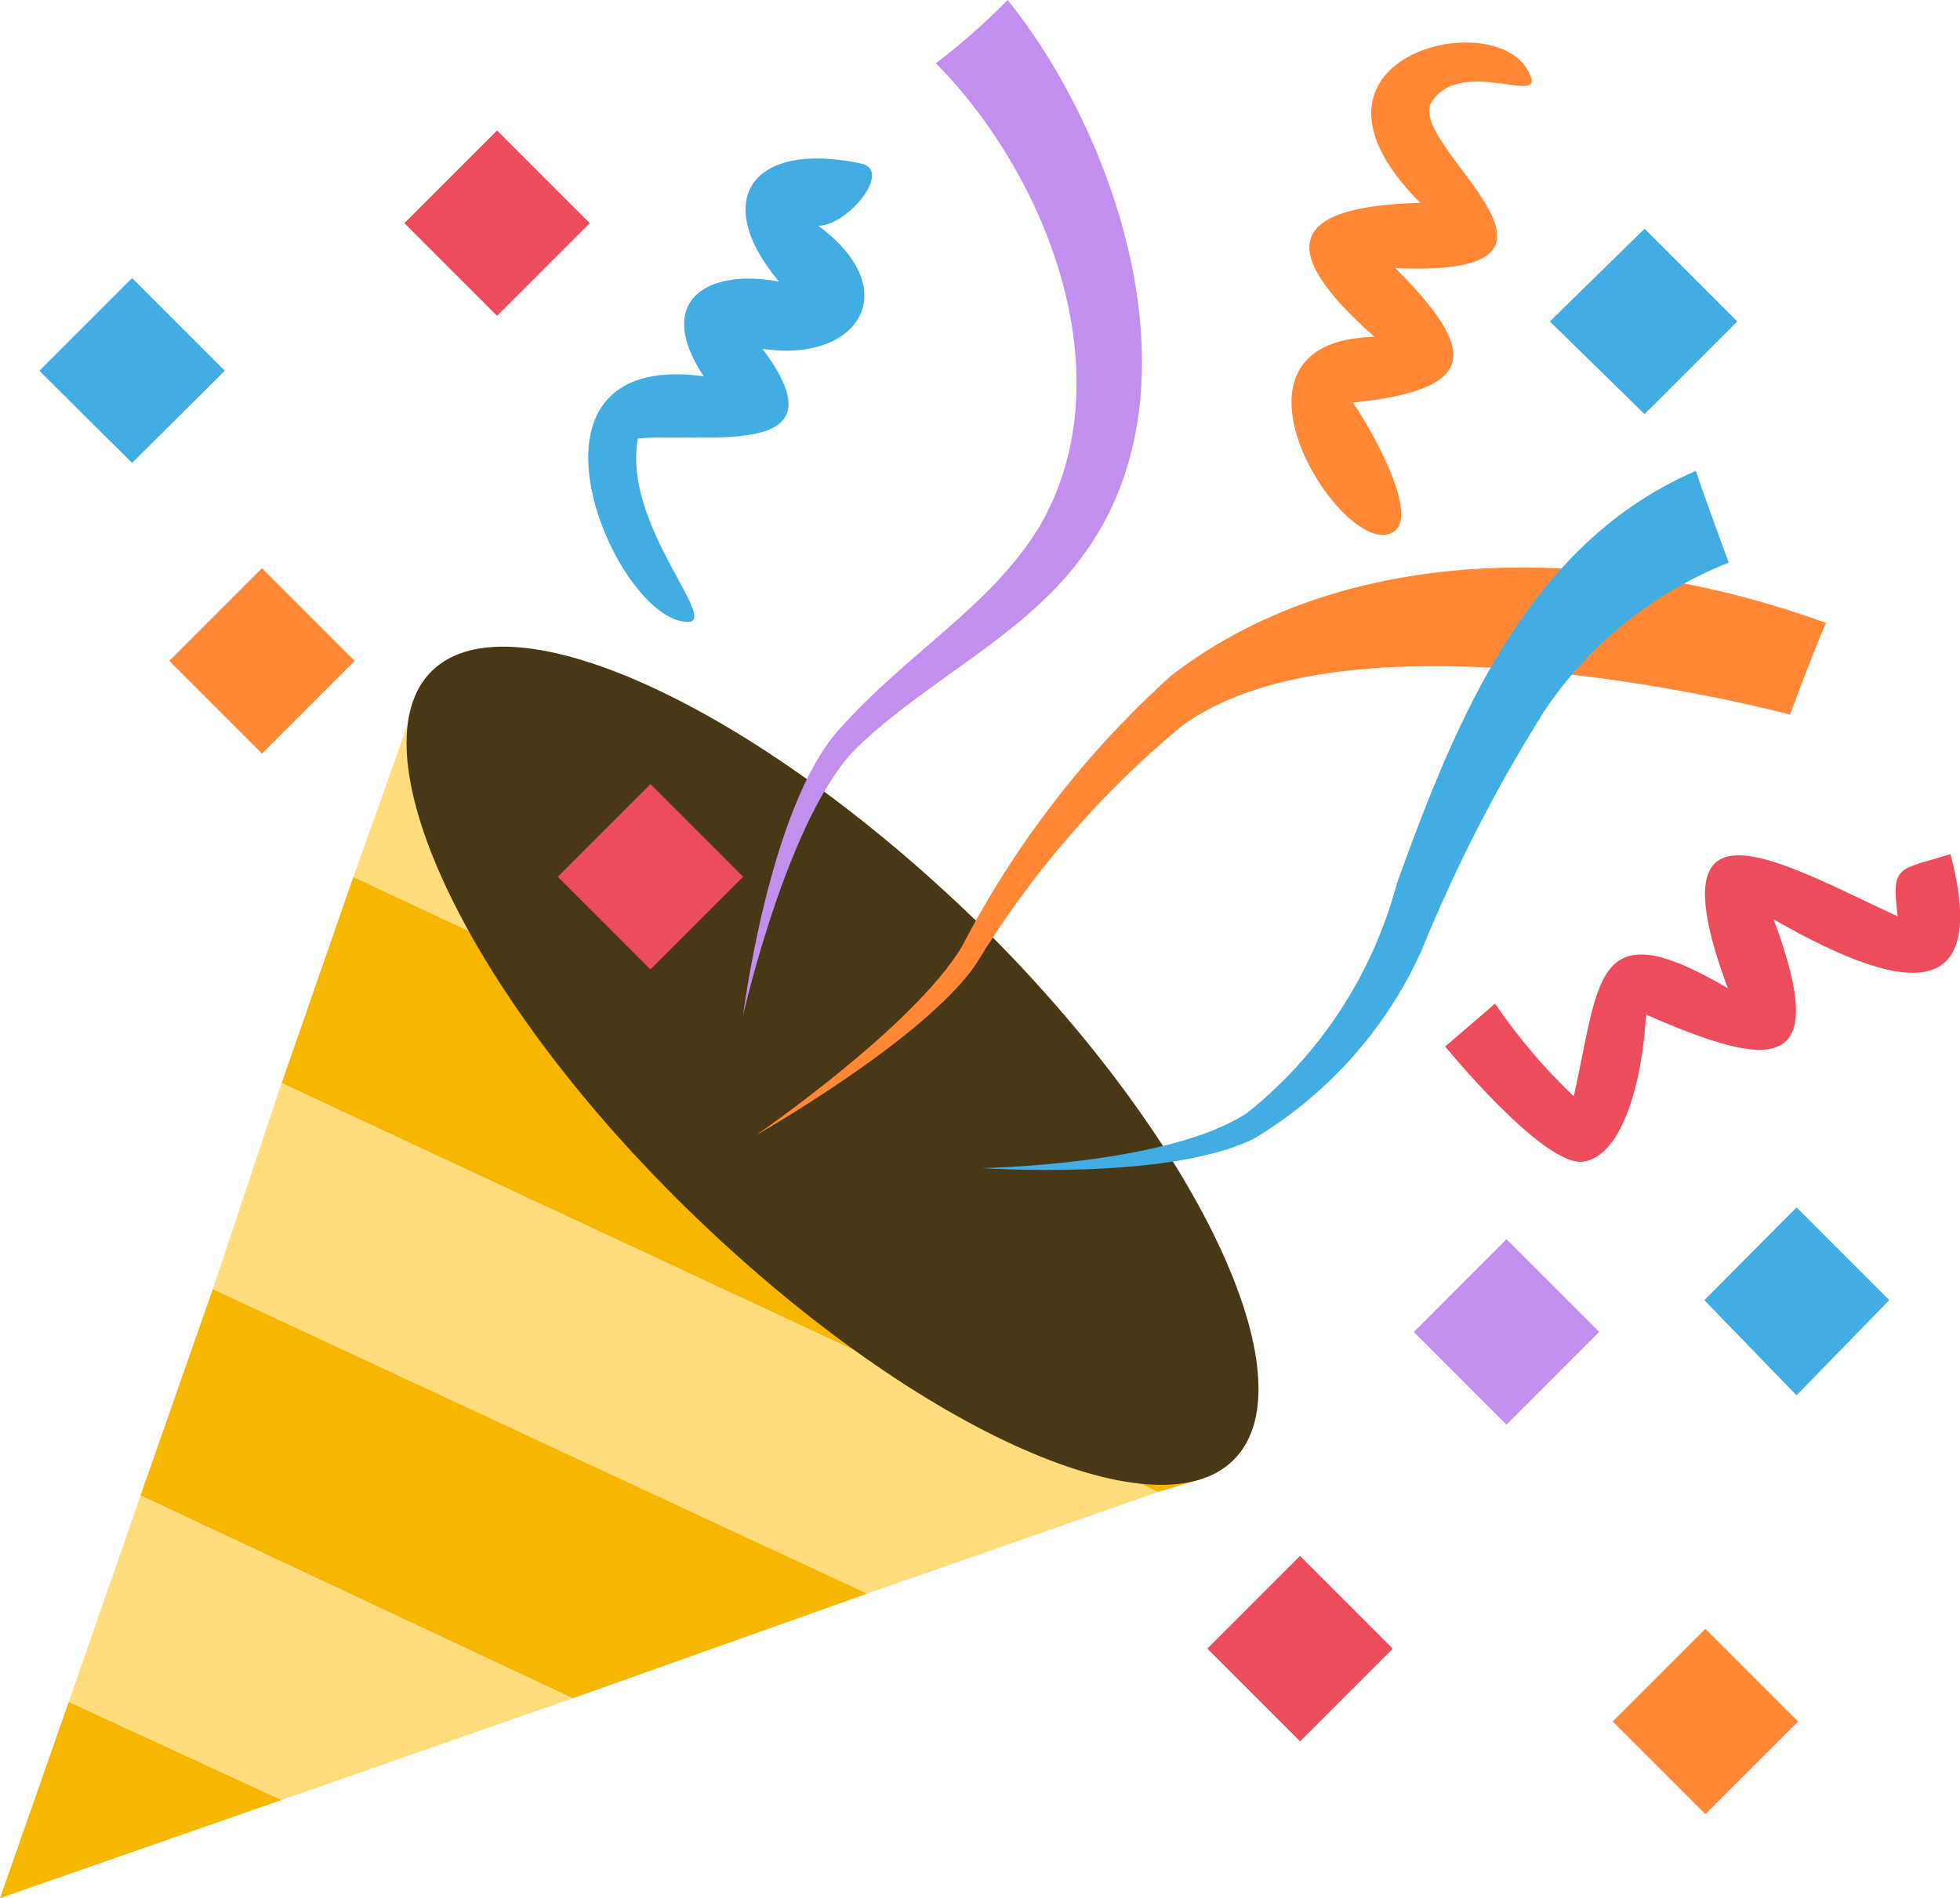
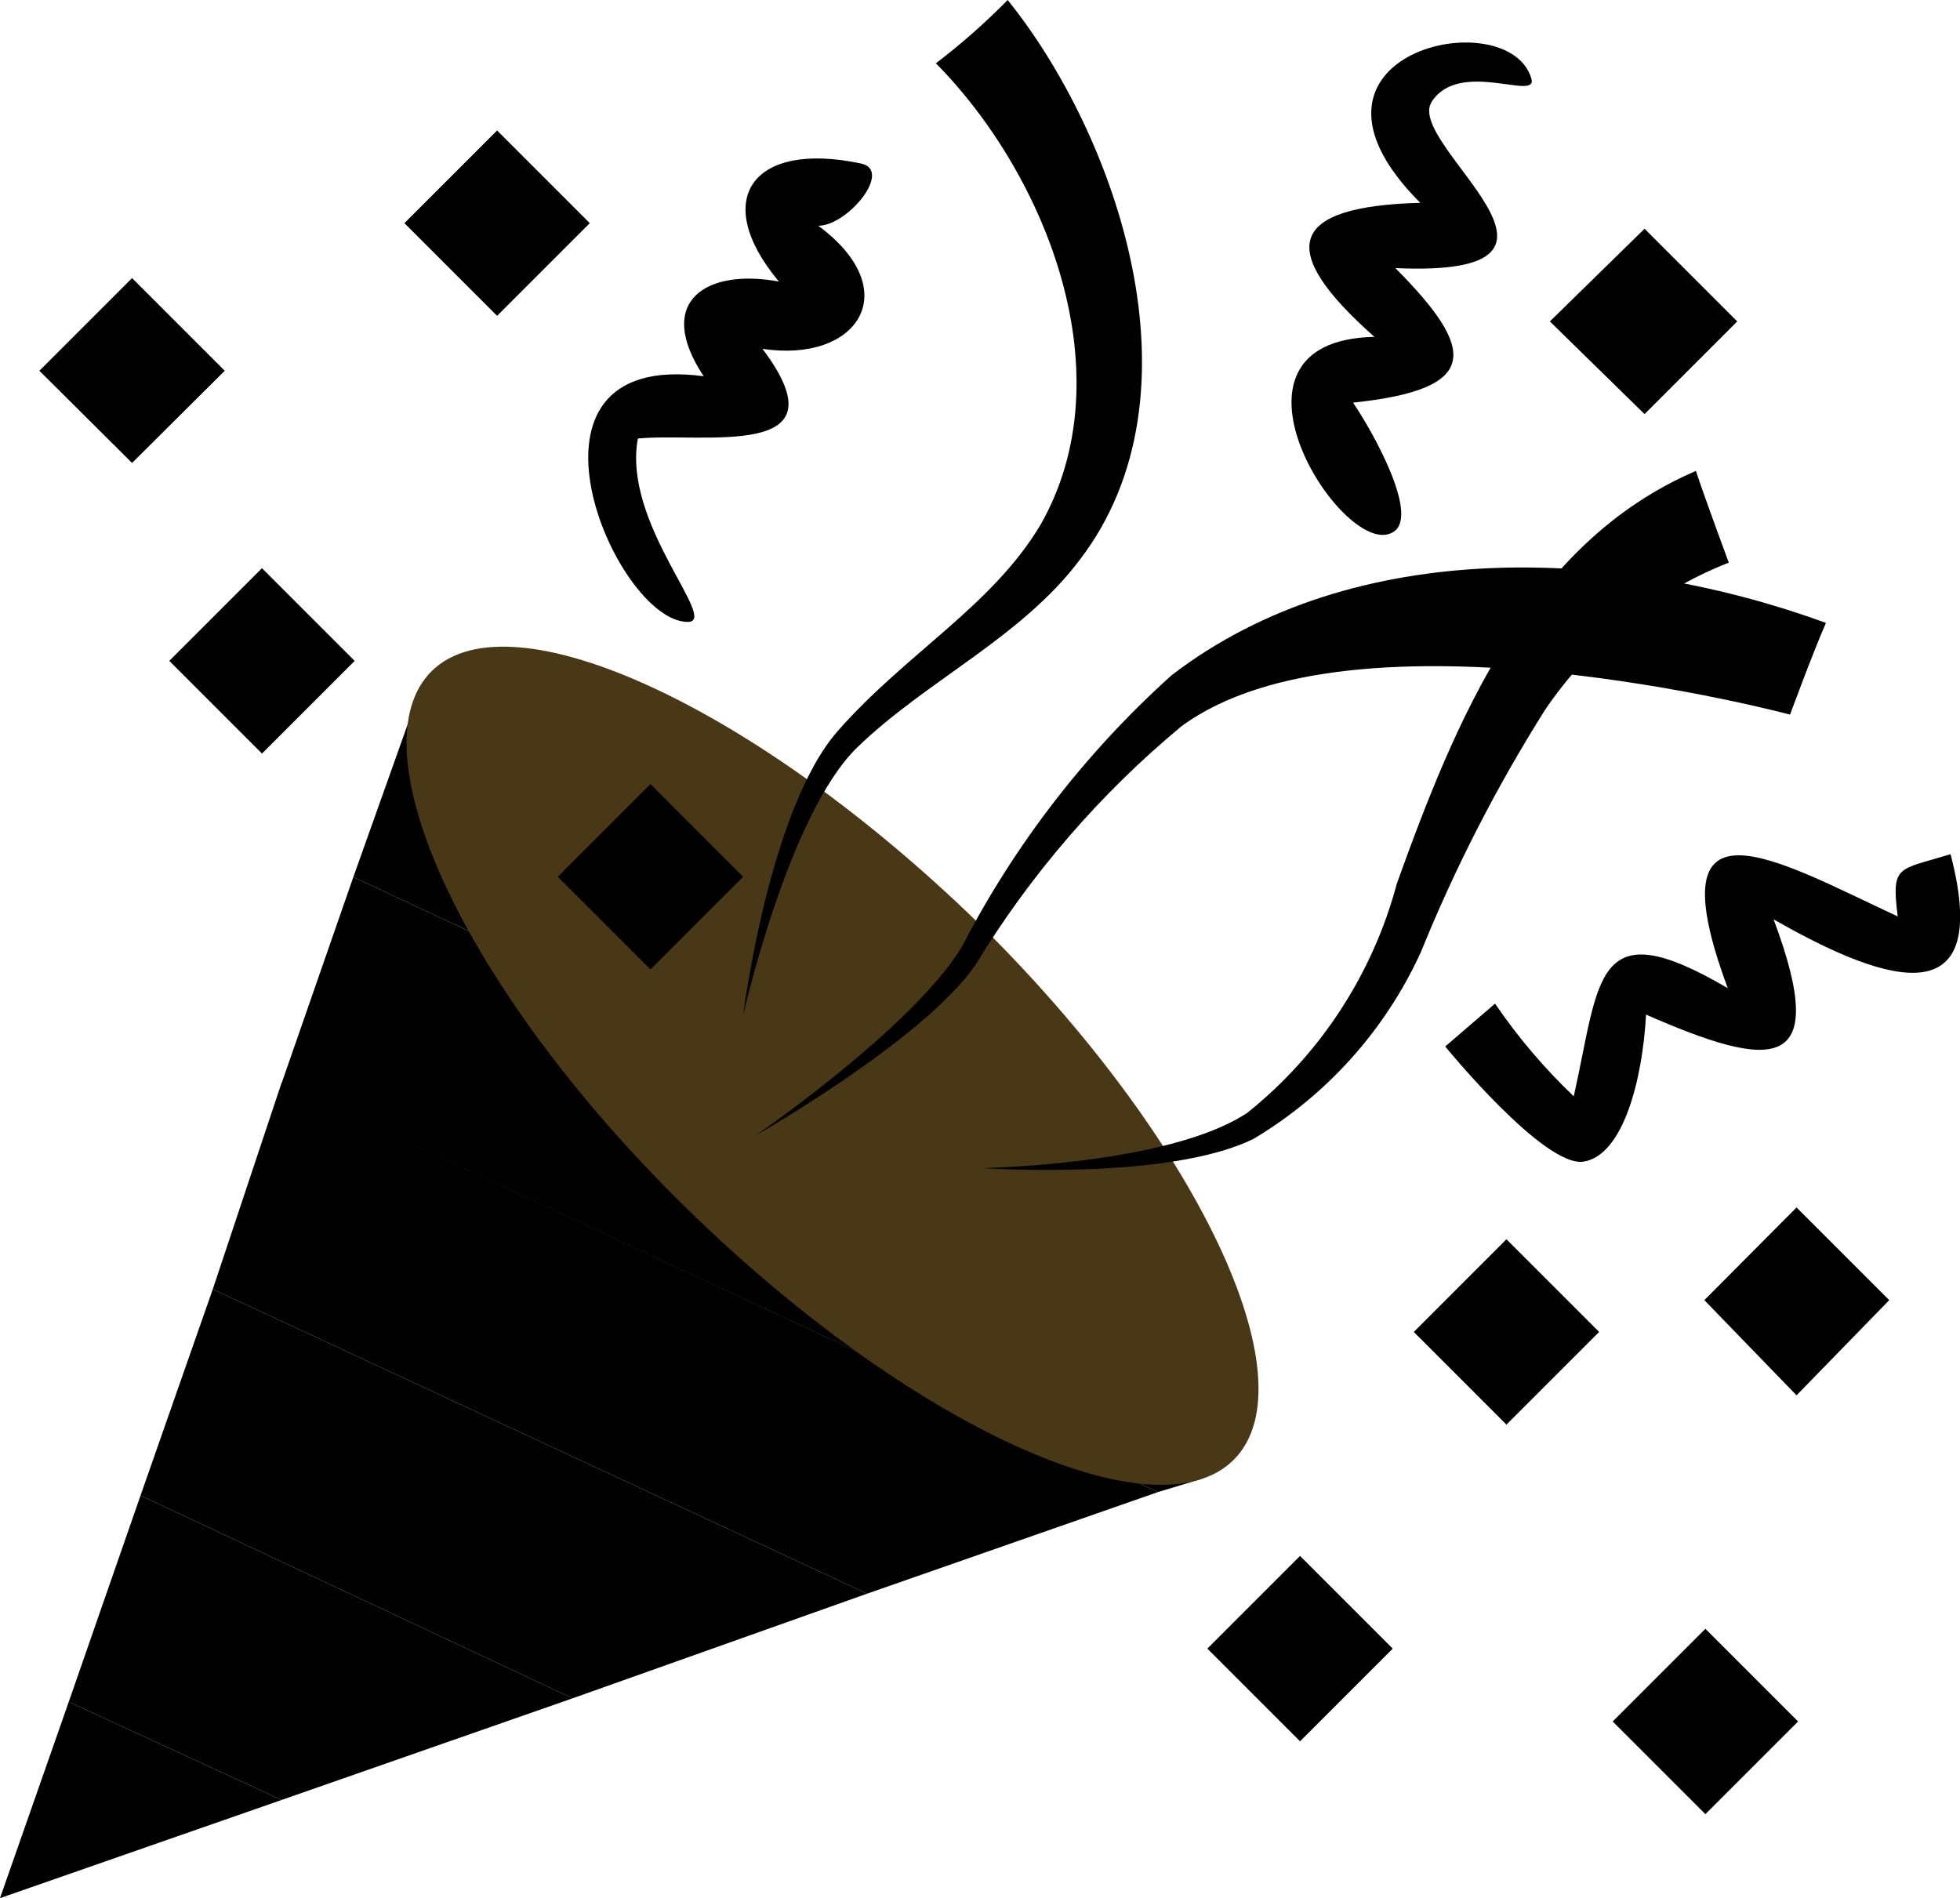
<svg xmlns="http://www.w3.org/2000/svg" viewBox="0 0 39.33 38.08">
  <defs>
    <style>
      .cls-1{fill:#f7b600}.cls-2{fill:#ffdd7d}.cls-4{fill:#42ade2}.cls-5{fill:#ff8736}.cls-6{fill:#ed4c5c}.cls-7{fill:#c28fef}
    </style>
  </defs>
  <g id="Layer_2" data-name="Layer 2">
    <g id="Layer_1-2" data-name="Layer 1">
-       <path d="m0 38.09 5.65-1.97-4.27-1.97L0 38.09z" class="cls-1" />
-       <path d="M16.35 21.93 8.4 13.92 7.09 17.6l9.26 4.33z" class="cls-2" />
-       <path d="m7.09 17.6-1.44 4.14 17.59 8.2.86-.26-7.75-7.75-9.26-4.33z" class="cls-1" />
-       <path d="m4.27 25.87 13.13 6.11 5.84-2.04-17.59-8.21-1.38 4.14z" class="cls-2" />
-       <path d="m2.82 30.01 8.67 4.07 5.91-2.1-13.13-6.11-1.45 4.14z" class="cls-1" />
-       <path d="m2.82 30.01-1.44 4.14 4.27 1.97 5.84-2.04-8.67-4.07z" class="cls-2" />
+       <path d="m0 38.09 5.65-1.97-4.27-1.97L0 38.09z" className="cls-1" />
+       <path d="M16.35 21.93 8.4 13.92 7.09 17.6l9.26 4.33z" className="cls-2" />
+       <path d="m7.09 17.6-1.44 4.14 17.59 8.2.86-.26-7.75-7.75-9.26-4.33z" className="cls-1" />
+       <path d="m4.27 25.87 13.13 6.11 5.84-2.04-17.59-8.21-1.38 4.14z" className="cls-2" />
+       <path d="m2.82 30.01 8.67 4.07 5.91-2.1-13.13-6.11-1.45 4.14z" className="cls-1" />
+       <path d="m2.82 30.01-1.44 4.14 4.27 1.97 5.84-2.04-8.67-4.07z" className="cls-2" />
      <path fill="#493816" d="M19.63 18.52c4.4 4.33 6.7 9.19 5.13 10.77s-6.51-.66-11-5.06S7.09 15 8.67 13.46s6.5.72 10.96 5.06Z" />
-       <path d="M14.12 7.55c-1-1.51.06-2.17 1.51-1.9-1.38-1.65-.53-2.83 1.64-2.37.66.13-.26 1.25-.85 1.25 1.77 1.31.78 2.76-1.12 2.47 1.7 2.26-1.18 1.67-2.5 1.8-.32 1.71 1.65 3.68 1 3.68-1.46 0-3.8-5.48.32-4.93Z" class="cls-4" />
-       <path d="M27.91 10.7c-1 .46-3.75-3.87-.33-3.94-2-1.77-1.71-2.62.92-2.69-3-3 1.77-4.07 2.23-2.49.13.46-1.44-.4-2 .46s3.71 3.54-.73 3.34c1.64 1.65 1.71 2.43-.85 2.7.36.52 1.41 2.36.76 2.62Z" class="cls-5" />
-       <path d="m29 21 1-.86A11.58 11.58 0 0 0 31.58 22c.53-2.37.4-3.75 3.09-2.17-1.51-4.07 1-2.56 3.41-1.44-.13-1.05 0-.92 1.06-1.25.91 3.48-1.58 2.43-3.55 1.31 1.18 3.15-.07 3-2.56 1.91-.07 1.31-.46 2.82-1.25 2.95S29 21 29 21Z" class="cls-6" />
-       <path d="M21.67 11.23c-1.18 1.57-3.09 2.43-4.47 3.77s-2.29 5.38-2.29 5.38.52-4.14 1.9-5.71 3.09-2.5 4.07-4.14c1.71-3 .13-7-2.1-9.26A13.41 13.41 0 0 0 20.22 0c2.17 2.69 4.01 7.88 1.45 11.23Z" class="cls-7" />
-       <path d="M23.7 14.58a19.16 19.16 0 0 0-4.13 4.79c-1.05 1.51-4.4 3.41-4.4 3.41s3.15-2.16 4.13-3.78a19.15 19.15 0 0 1 4.21-5.45c3.67-2.82 9-2.56 13.13-1.05-.26.59-.72 1.84-.72 1.84s-8.74-2.34-12.22.24Z" class="cls-5" />
-       <path d="m.79 7.44 1.86-1.86 1.86 1.86-1.86 1.85ZM31 14.25a30.87 30.87 0 0 0-2.49 4.86 8.46 8.46 0 0 1-3.35 3.74c-1.71.85-5.45.59-5.45.59s3.74-.06 5.32-1.11a8.8 8.8 0 0 0 3-4.6c1.18-3.28 2.63-6.83 6-8.28.2.6.66 1.84.66 1.84A8 8 0 0 0 31 14.25Z" class="cls-4" />
-       <path d="m3.397 13.262 1.86-1.86 1.86 1.86-1.86 1.86z" class="cls-5" />
-       <path d="m8.115 4.478 1.86-1.86 1.86 1.86-1.86 1.86z" class="cls-6" />
-       <path d="m28.37 26.728 1.859-1.86 1.86 1.86-1.86 1.86z" class="cls-7" />
-       <path d="m24.227 33.083 1.86-1.86 1.86 1.86-1.86 1.86z" class="cls-6" />
-       <path d="m32.361 34.545 1.86-1.86 1.86 1.86-1.86 1.86z" class="cls-5" />
-       <path d="M31.1 6.45 33 4.59l1.86 1.86L33 8.31Zm3.1 19.64 1.85-1.86 1.86 1.86L36.05 28Z" class="cls-4" />
-       <path d="m11.193 17.594 1.86-1.86 1.859 1.86-1.86 1.86z" class="cls-6" />
+       <path d="M14.12 7.55c-1-1.51.06-2.17 1.51-1.9-1.38-1.65-.53-2.83 1.64-2.37.66.13-.26 1.25-.85 1.25 1.77 1.31.78 2.76-1.12 2.47 1.7 2.26-1.18 1.67-2.5 1.8-.32 1.71 1.65 3.68 1 3.68-1.46 0-3.8-5.48.32-4.93Z" className="cls-4" />
+       <path d="M27.91 10.7c-1 .46-3.75-3.87-.33-3.94-2-1.77-1.71-2.62.92-2.69-3-3 1.77-4.07 2.23-2.49.13.46-1.44-.4-2 .46s3.71 3.54-.73 3.34c1.64 1.65 1.71 2.43-.85 2.7.36.52 1.41 2.36.76 2.62Z" className="cls-5" />
+       <path d="m29 21 1-.86A11.58 11.58 0 0 0 31.58 22c.53-2.37.4-3.75 3.09-2.17-1.51-4.07 1-2.56 3.41-1.44-.13-1.05 0-.92 1.06-1.25.91 3.48-1.58 2.43-3.55 1.31 1.18 3.15-.07 3-2.56 1.91-.07 1.31-.46 2.82-1.25 2.95S29 21 29 21Z" className="cls-6" />
+       <path d="M21.67 11.23c-1.18 1.57-3.09 2.43-4.47 3.77s-2.29 5.38-2.29 5.38.52-4.14 1.9-5.71 3.09-2.5 4.07-4.14c1.71-3 .13-7-2.1-9.26A13.41 13.41 0 0 0 20.22 0c2.17 2.69 4.01 7.88 1.45 11.23Z" className="cls-7" />
+       <path d="M23.7 14.58a19.16 19.16 0 0 0-4.13 4.79c-1.05 1.51-4.4 3.41-4.4 3.41s3.15-2.16 4.13-3.78a19.15 19.15 0 0 1 4.21-5.45c3.67-2.82 9-2.56 13.13-1.05-.26.59-.72 1.84-.72 1.84s-8.74-2.34-12.22.24Z" className="cls-5" />
+       <path d="m.79 7.44 1.86-1.86 1.86 1.86-1.86 1.85ZM31 14.25a30.87 30.87 0 0 0-2.49 4.86 8.46 8.46 0 0 1-3.35 3.74c-1.71.85-5.45.59-5.45.59s3.74-.06 5.32-1.11a8.8 8.8 0 0 0 3-4.6c1.18-3.28 2.63-6.83 6-8.28.2.6.66 1.84.66 1.84A8 8 0 0 0 31 14.25Z" className="cls-4" />
+       <path d="m3.397 13.262 1.86-1.86 1.86 1.86-1.86 1.86z" className="cls-5" />
+       <path d="m8.115 4.478 1.86-1.86 1.86 1.86-1.86 1.86z" className="cls-6" />
+       <path d="m28.37 26.728 1.859-1.86 1.86 1.86-1.86 1.86z" className="cls-7" />
+       <path d="m24.227 33.083 1.86-1.86 1.86 1.86-1.86 1.86z" className="cls-6" />
+       <path d="m32.361 34.545 1.86-1.86 1.86 1.86-1.86 1.86z" className="cls-5" />
+       <path d="M31.1 6.45 33 4.59l1.86 1.86L33 8.31Zm3.1 19.64 1.85-1.86 1.86 1.86L36.05 28Z" className="cls-4" />
+       <path d="m11.193 17.594 1.86-1.86 1.859 1.86-1.86 1.86z" className="cls-6" />
    </g>
  </g>
</svg>
